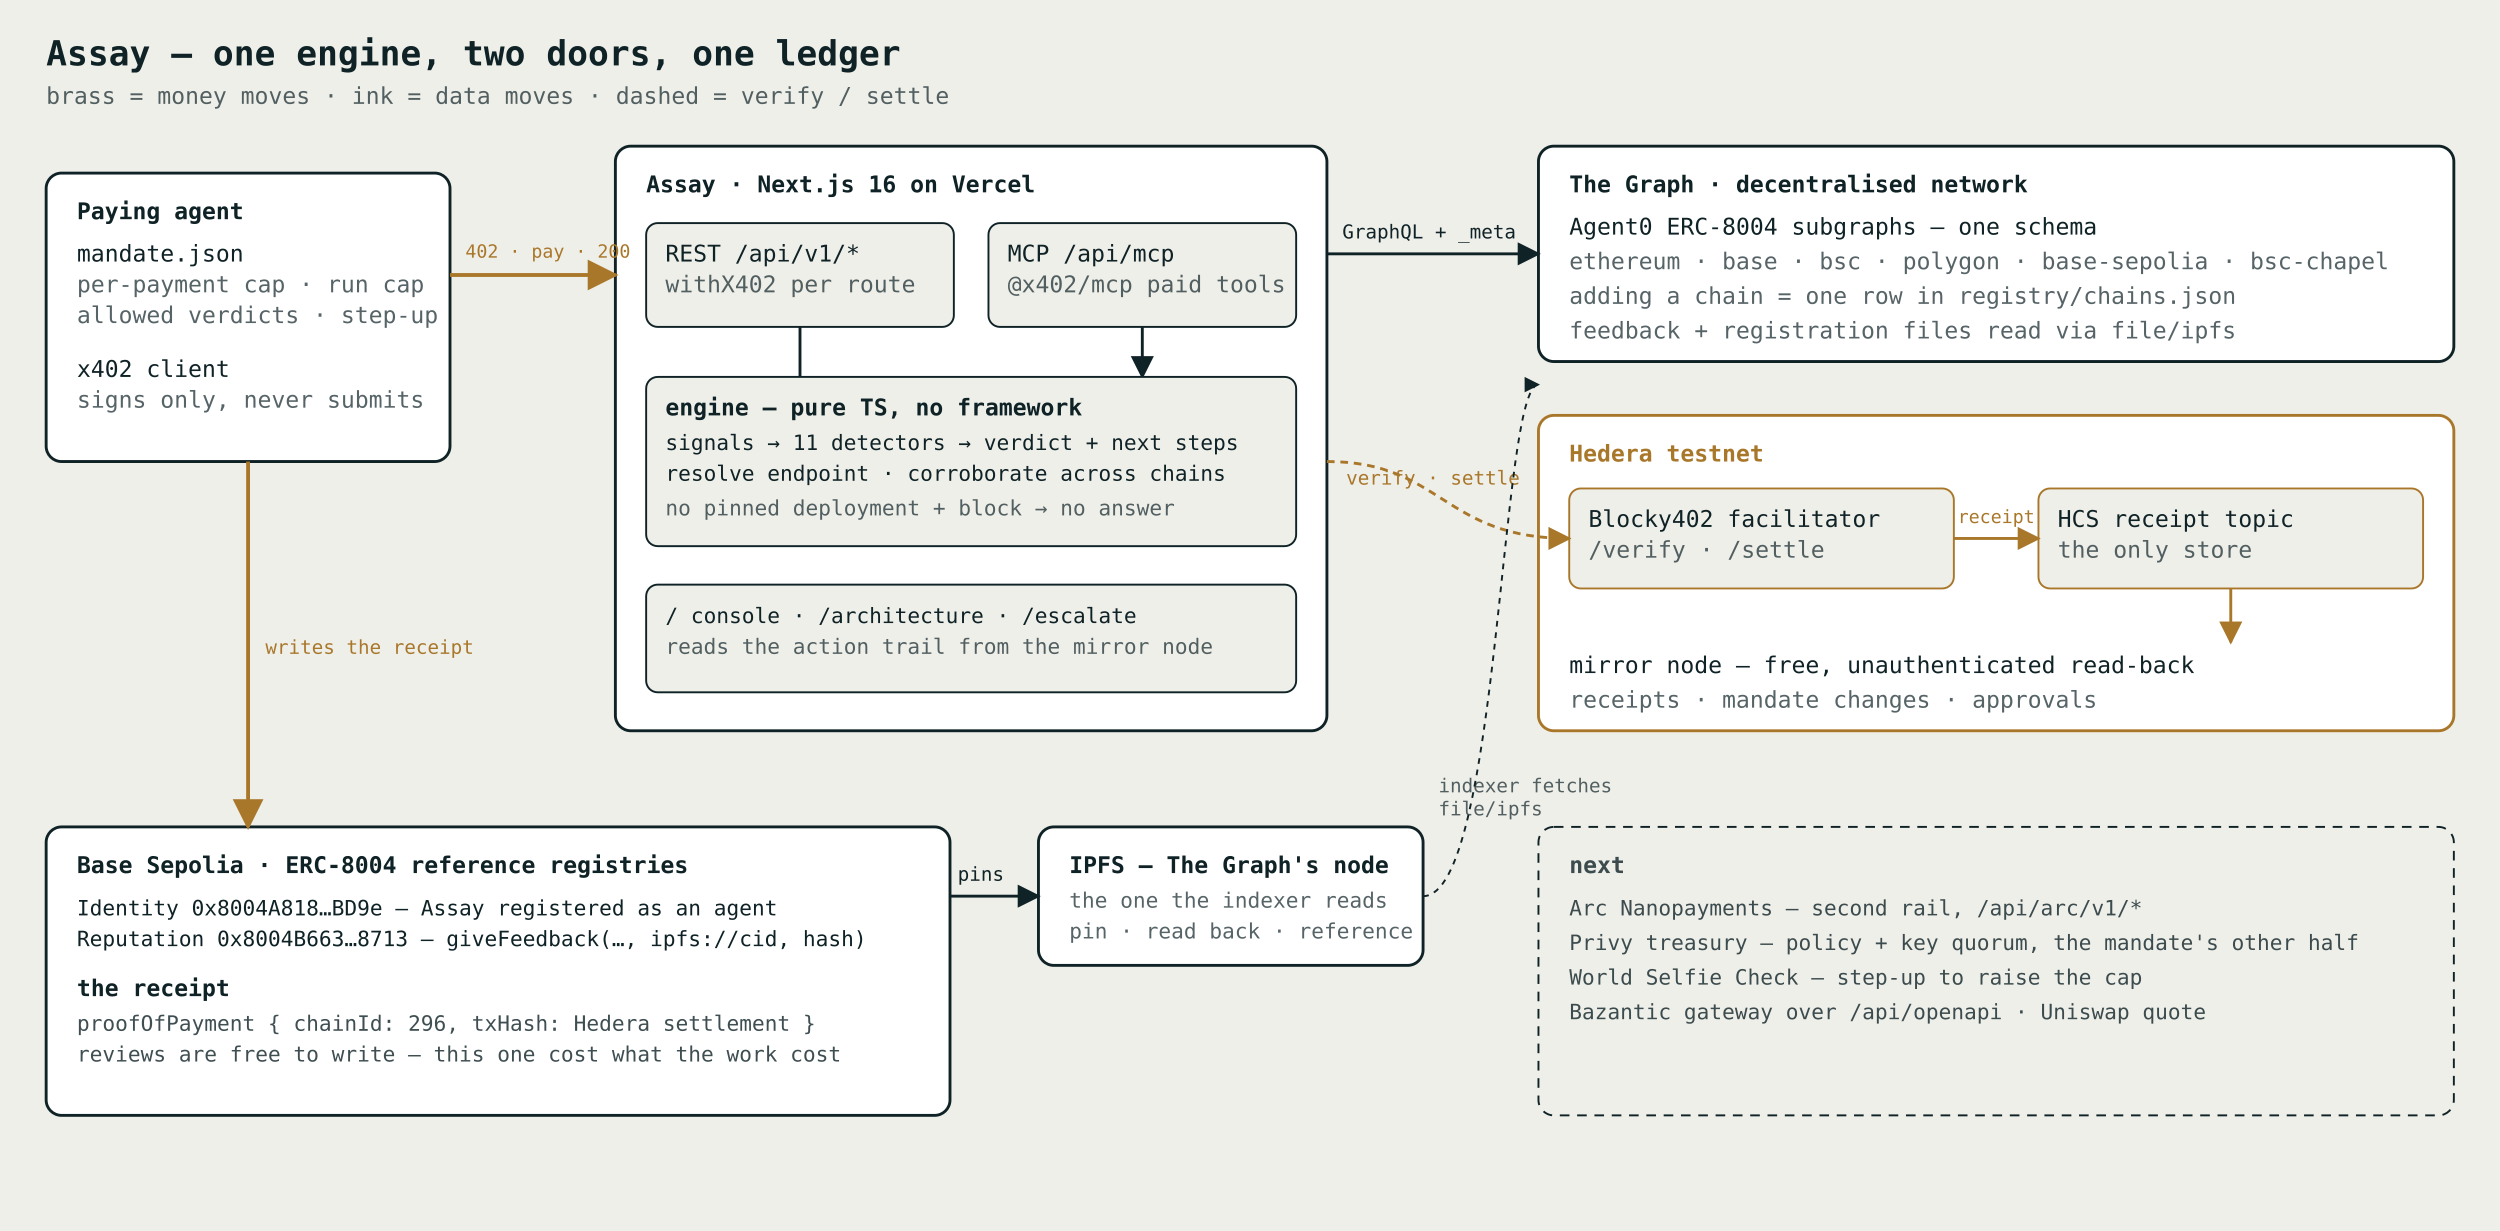
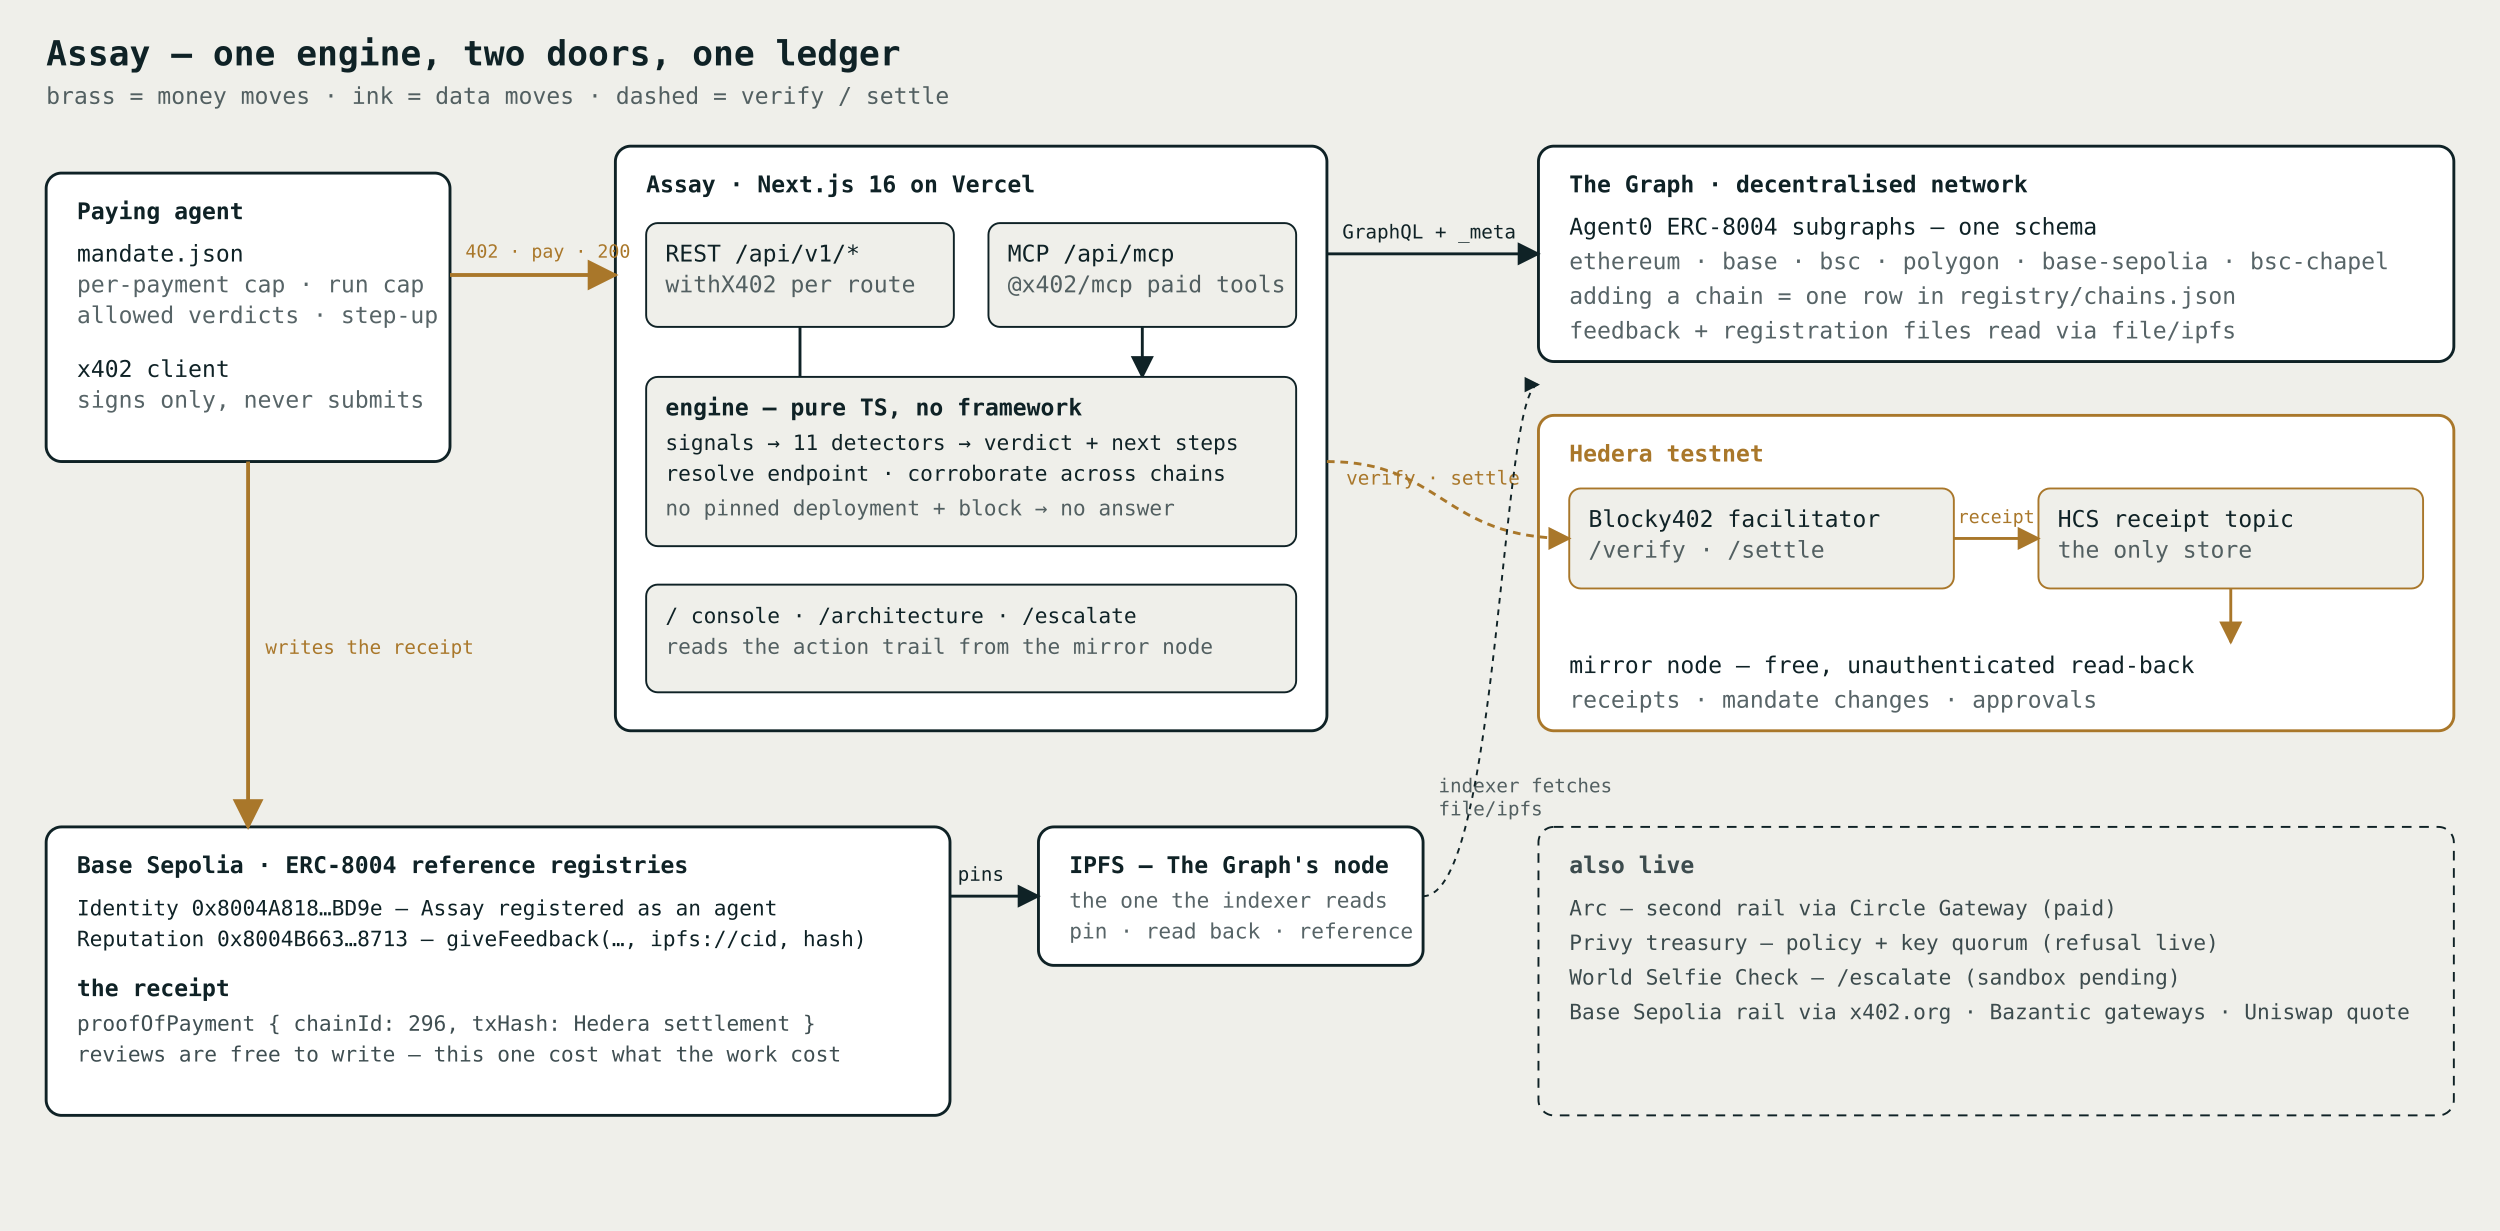
<svg xmlns="http://www.w3.org/2000/svg" viewBox="0 0 1300 640" font-family="ui-monospace, SFMono-Regular, Menlo, Consolas, monospace" font-size="12">
  <defs>
    <marker id="a" viewBox="0 0 10 10" refX="9" refY="5" markerWidth="8" markerHeight="8" orient="auto-start-reverse">
      <path d="M0 0L10 5L0 10z" fill="#0F2226" />
    </marker>
    <marker id="b" viewBox="0 0 10 10" refX="9" refY="5" markerWidth="8" markerHeight="8" orient="auto-start-reverse">
      <path d="M0 0L10 5L0 10z" fill="#A9772A" />
    </marker>
  </defs>
  <rect width="1300" height="640" fill="#EFEFEA" />
  <text x="24" y="34" font-size="18" font-weight="700" fill="#0F2226">Assay — one engine, two doors, one ledger</text>
  <text x="24" y="54" fill="#0F2226" opacity=".7">brass = money moves · ink = data moves · dashed = verify / settle</text>
  <rect x="24" y="90" width="210" height="150" rx="8" fill="#fff" stroke="#0F2226" stroke-width="1.5" />
  <text x="40" y="114" font-weight="700" fill="#0F2226">Paying agent</text>
  <text x="40" y="136" fill="#0F2226">mandate.json</text>
  <text x="40" y="152" fill="#0F2226" opacity=".7">per-payment cap · run cap</text>
  <text x="40" y="168" fill="#0F2226" opacity=".7">allowed verdicts · step-up</text>
  <text x="40" y="196" fill="#0F2226">x402 client</text>
  <text x="40" y="212" fill="#0F2226" opacity=".7">signs only, never submits</text>
  <rect x="320" y="76" width="370" height="304" rx="8" fill="#fff" stroke="#0F2226" stroke-width="1.5" />
  <text x="336" y="100" font-weight="700" fill="#0F2226">Assay · Next.js 16 on Vercel</text>
  <rect x="336" y="116" width="160" height="54" rx="6" fill="#EFEFEA" stroke="#0F2226" />
  <text x="346" y="136" fill="#0F2226">REST /api/v1/*</text>
  <text x="346" y="152" fill="#0F2226" opacity=".7">withX402 per route</text>
  <rect x="514" y="116" width="160" height="54" rx="6" fill="#EFEFEA" stroke="#0F2226" />
  <text x="524" y="136" fill="#0F2226">MCP /api/mcp</text>
  <text x="524" y="152" fill="#0F2226" opacity=".7">@x402/mcp paid tools</text>
  <path d="M416 170V196M594 170V196" fill="none" stroke="#0F2226" stroke-width="1.5" marker-end="url(#a)" />
  <rect x="336" y="196" width="338" height="88" rx="6" fill="#EFEFEA" stroke="#0F2226" />
  <text x="346" y="216" fill="#0F2226" font-weight="700">engine — pure TS, no framework</text>
  <text x="346" y="234" fill="#0F2226" font-size="11">signals → 11 detectors → verdict + next steps</text>
  <text x="346" y="250" fill="#0F2226" font-size="11">resolve endpoint · corroborate across chains</text>
  <text x="346" y="268" fill="#0F2226" font-size="11" opacity=".7">no pinned deployment + block → no answer</text>
  <rect x="336" y="304" width="338" height="56" rx="6" fill="#EFEFEA" stroke="#0F2226" />
  <text x="346" y="324" fill="#0F2226" font-size="11">/ console · /architecture · /escalate</text>
  <text x="346" y="340" fill="#0F2226" font-size="11" opacity=".7">reads the action trail from the mirror node</text>
  <rect x="800" y="76" width="476" height="112" rx="8" fill="#fff" stroke="#0F2226" stroke-width="1.5" />
  <text x="816" y="100" font-weight="700" fill="#0F2226">The Graph · decentralised network</text>
  <text x="816" y="122" fill="#0F2226">Agent0 ERC-8004 subgraphs — one schema</text>
  <text x="816" y="140" fill="#0F2226" opacity=".7">ethereum · base · bsc · polygon · base-sepolia · bsc-chapel</text>
  <text x="816" y="158" fill="#0F2226" opacity=".7">adding a chain = one row in registry/chains.json</text>
  <text x="816" y="176" fill="#0F2226" opacity=".7">feedback + registration files read via file/ipfs</text>
  <rect x="800" y="216" width="476" height="164" rx="8" fill="#fff" stroke="#A9772A" stroke-width="1.5" />
  <text x="816" y="240" font-weight="700" fill="#A9772A">Hedera testnet</text>
  <rect x="816" y="254" width="200" height="52" rx="6" fill="#EFEFEA" stroke="#A9772A" />
  <text x="826" y="274" fill="#0F2226">Blocky402 facilitator</text>
  <text x="826" y="290" fill="#0F2226" opacity=".7">/verify · /settle</text>
  <rect x="1060" y="254" width="200" height="52" rx="6" fill="#EFEFEA" stroke="#A9772A" />
  <text x="1070" y="274" fill="#0F2226">HCS receipt topic</text>
  <text x="1070" y="290" fill="#0F2226" opacity=".7">the only store</text>
  <path d="M1016 280H1060" fill="none" stroke="#A9772A" stroke-width="1.5" marker-end="url(#b)" />
  <text x="1018" y="272" fill="#A9772A" font-size="9.5">receipt</text>
  <path d="M1160 306V334" fill="none" stroke="#A9772A" stroke-width="1.5" marker-end="url(#b)" />
  <text x="816" y="350" fill="#0F2226">mirror node — free, unauthenticated read-back</text>
  <text x="816" y="368" fill="#0F2226" opacity=".7">receipts · mandate changes · approvals</text>
  <rect x="24" y="430" width="470" height="150" rx="8" fill="#fff" stroke="#0F2226" stroke-width="1.5" />
  <text x="40" y="454" font-weight="700" fill="#0F2226">Base Sepolia · ERC-8004 reference registries</text>
  <text x="40" y="476" fill="#0F2226" font-size="11">Identity   0x8004A818…BD9e — Assay registered as an agent</text>
  <text x="40" y="492" fill="#0F2226" font-size="11">Reputation 0x8004B663…8713 — giveFeedback(…, ipfs://cid, hash)</text>
  <text x="40" y="518" fill="#0F2226" font-weight="700">the receipt</text>
  <text x="40" y="536" fill="#0F2226" font-size="11" opacity=".8">proofOfPayment { chainId: 296, txHash: Hedera settlement }</text>
  <text x="40" y="552" fill="#0F2226" font-size="11" opacity=".8">reviews are free to write — this one cost what the work cost</text>
  <rect x="540" y="430" width="200" height="72" rx="8" fill="#fff" stroke="#0F2226" stroke-width="1.5" />
  <text x="556" y="454" font-weight="700" fill="#0F2226">IPFS — The Graph's node</text>
  <text x="556" y="472" fill="#0F2226" font-size="11" opacity=".7">the one the indexer reads</text>
  <text x="556" y="488" fill="#0F2226" font-size="11" opacity=".7">pin · read back · reference</text>
  <rect x="800" y="430" width="476" height="150" rx="8" fill="none" stroke="#0F2226" stroke-dasharray="5 4" />
-   <text x="816" y="454" font-weight="700" fill="#0F2226" opacity=".8">next</text>
-   <text x="816" y="476" fill="#0F2226" font-size="11" opacity=".8">Arc Nanopayments — second rail, /api/arc/v1/*</text>
-   <text x="816" y="494" fill="#0F2226" font-size="11" opacity=".8">Privy treasury — policy + key quorum, the mandate's other half</text>
-   <text x="816" y="512" fill="#0F2226" font-size="11" opacity=".8">World Selfie Check — step-up to raise the cap</text>
-   <text x="816" y="530" fill="#0F2226" font-size="11" opacity=".8">Bazantic gateway over /api/openapi · Uniswap quote</text>
+   <text x="816" y="454" font-weight="700" fill="#0F2226" opacity=".8">also live</text>
+   <text x="816" y="476" fill="#0F2226" font-size="11" opacity=".8">Arc — second rail via Circle Gateway (paid)</text>
+   <text x="816" y="494" fill="#0F2226" font-size="11" opacity=".8">Privy treasury — policy + key quorum (refusal live)</text>
+   <text x="816" y="512" fill="#0F2226" font-size="11" opacity=".8">World Selfie Check — /escalate (sandbox pending)</text>
+   <text x="816" y="530" fill="#0F2226" font-size="11" opacity=".8">Base Sepolia rail via x402.org · Bazantic gateways · Uniswap quote</text>
  <path d="M234 143H320" fill="none" stroke="#A9772A" stroke-width="2" marker-end="url(#b)" />
  <text x="242" y="134" fill="#A9772A" font-size="9.5">402 · pay · 200</text>
  <path d="M690 132H800" fill="none" stroke="#0F2226" stroke-width="1.5" marker-end="url(#a)" />
  <text x="698" y="124" fill="#0F2226" font-size="10">GraphQL + _meta</text>
  <path d="M690 240C750 240 750 280 816 280" fill="none" stroke="#A9772A" stroke-width="1.5" stroke-dasharray="4 3" marker-end="url(#b)" />
  <text x="700" y="252" fill="#A9772A" font-size="10">verify · settle</text>
  <path d="M129 240V430" fill="none" stroke="#A9772A" stroke-width="2" marker-end="url(#b)" />
  <text x="138" y="340" fill="#A9772A" font-size="10">writes the receipt</text>
  <path d="M494 466H540" fill="none" stroke="#0F2226" stroke-width="1.5" marker-end="url(#a)" />
  <text x="498" y="458" fill="#0F2226" font-size="10">pins</text>
  <path d="M740 466C780 466 780 200 800 200" fill="none" stroke="#0F2226" stroke-width="1" stroke-dasharray="3 3" marker-end="url(#a)" />
  <text x="748" y="412" fill="#0F2226" font-size="10" opacity=".7">indexer fetches</text>
  <text x="748" y="424" fill="#0F2226" font-size="10" opacity=".7">file/ipfs</text>
</svg>
